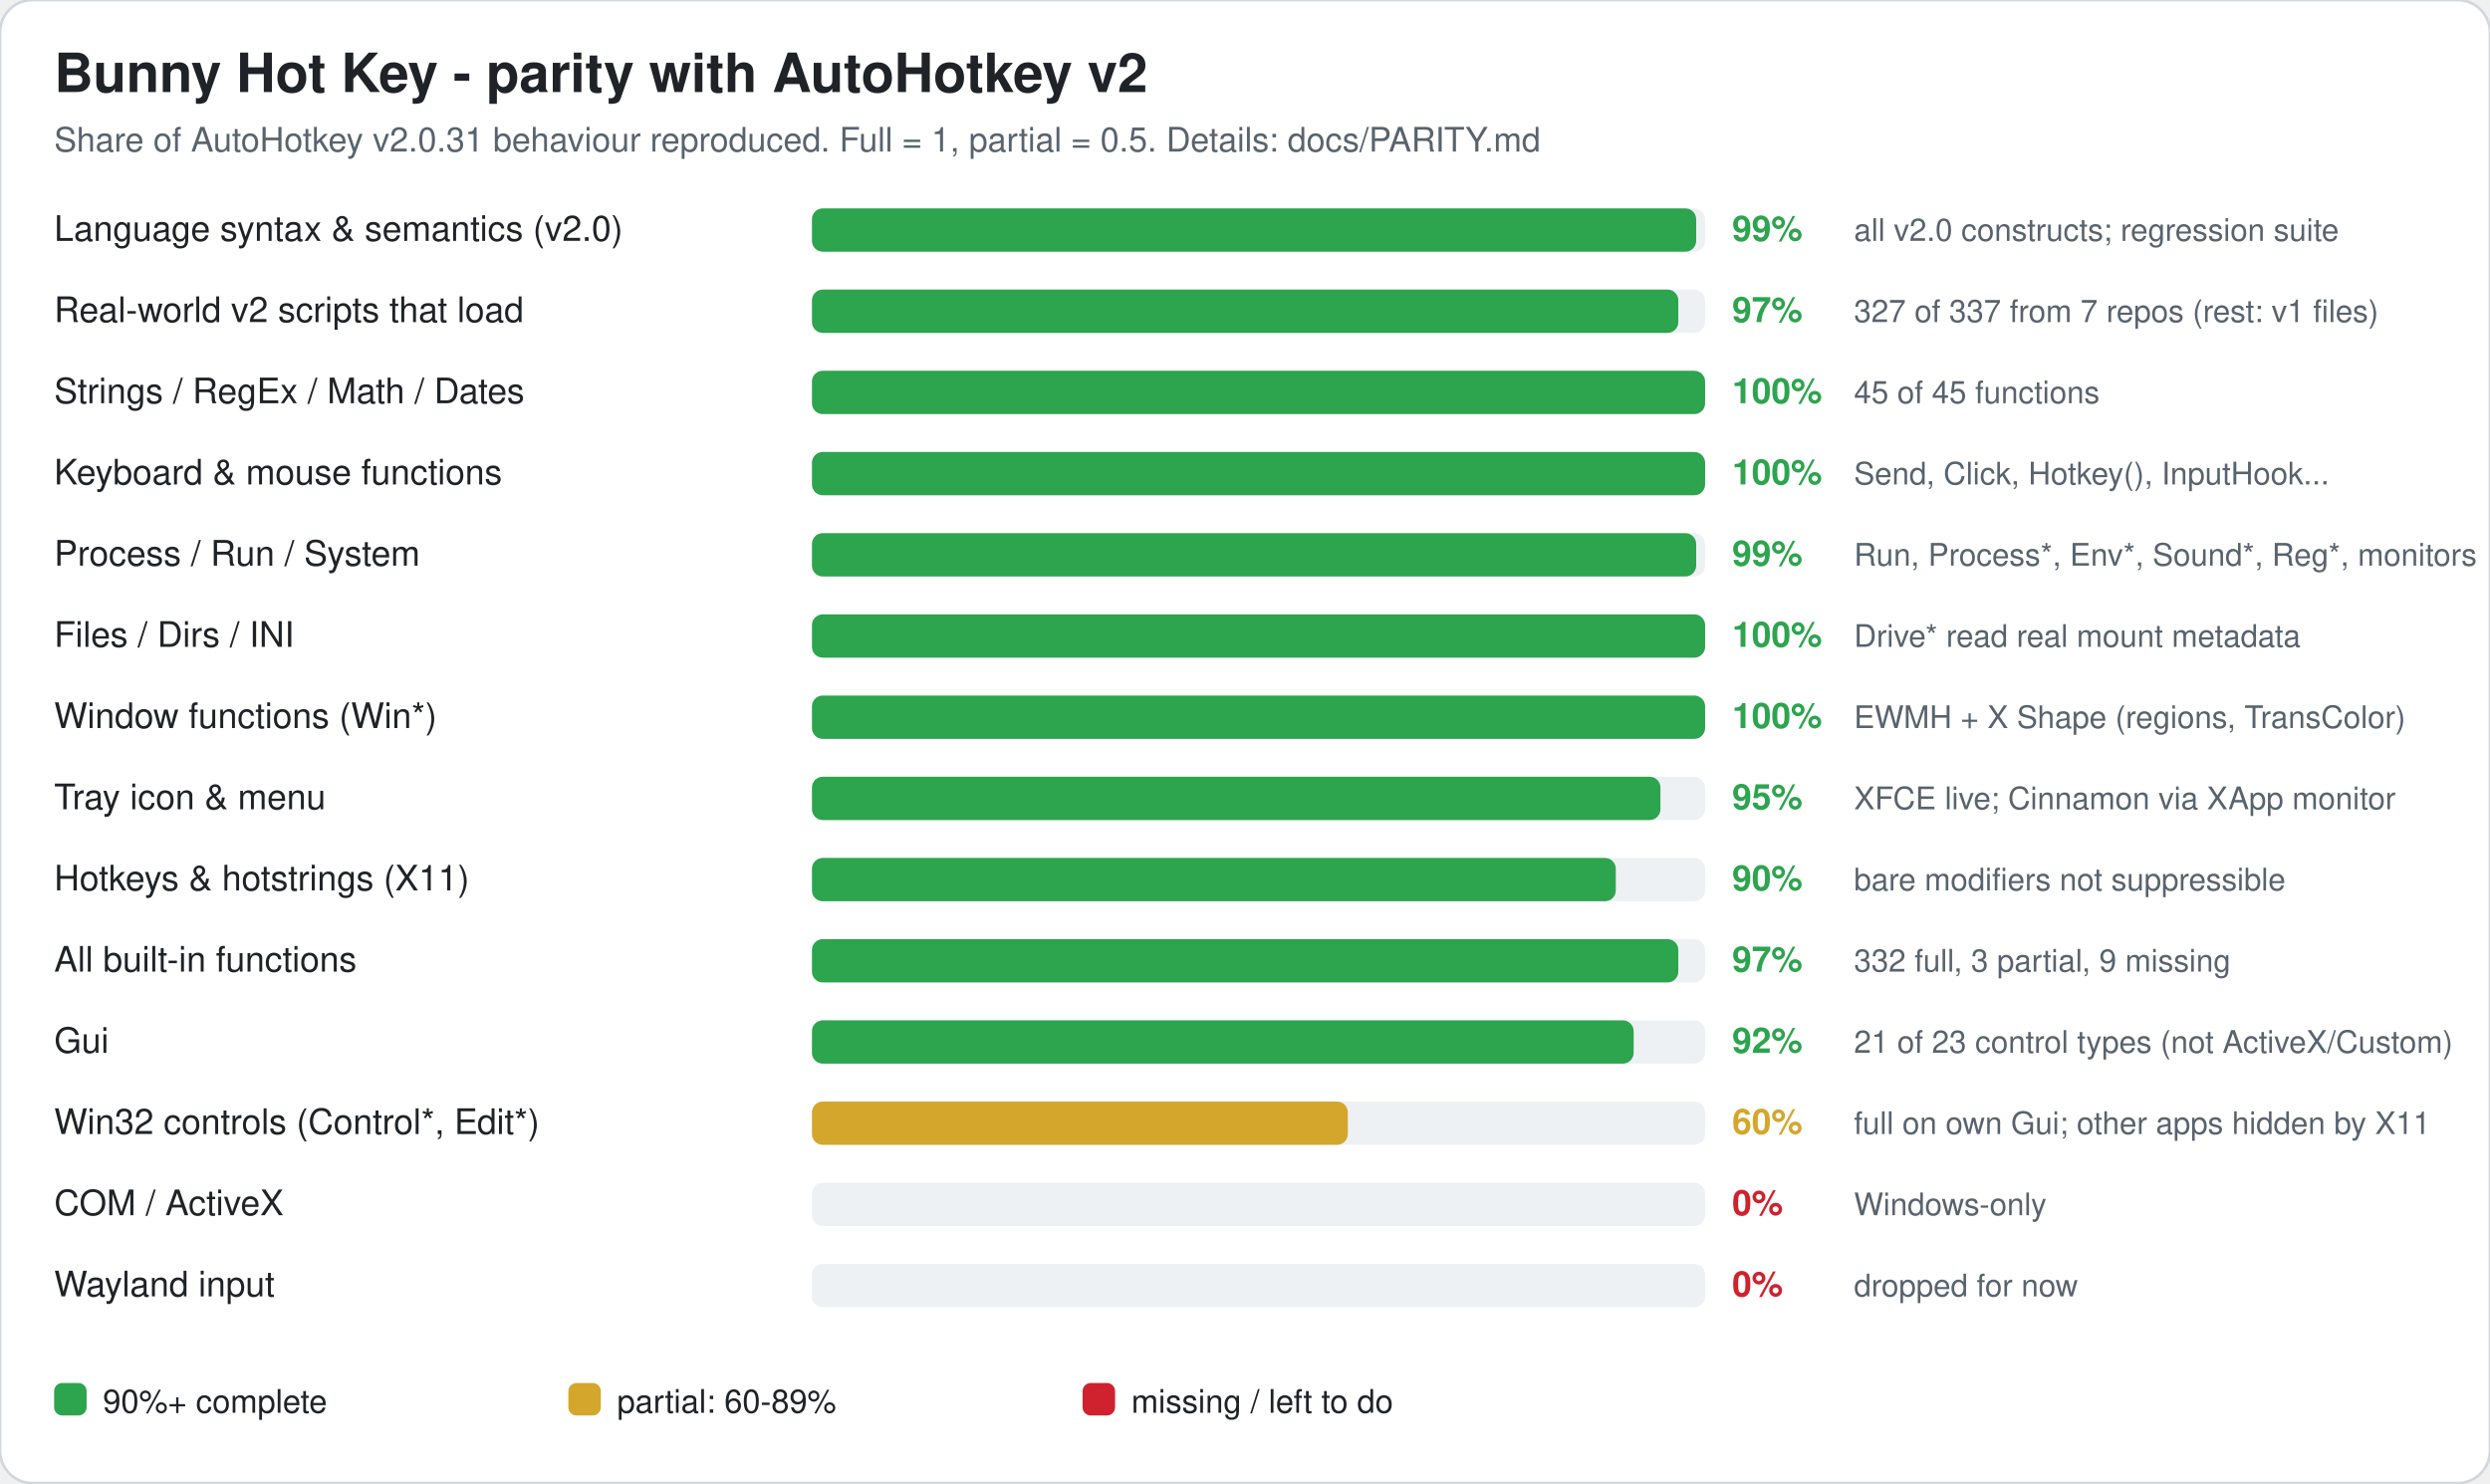
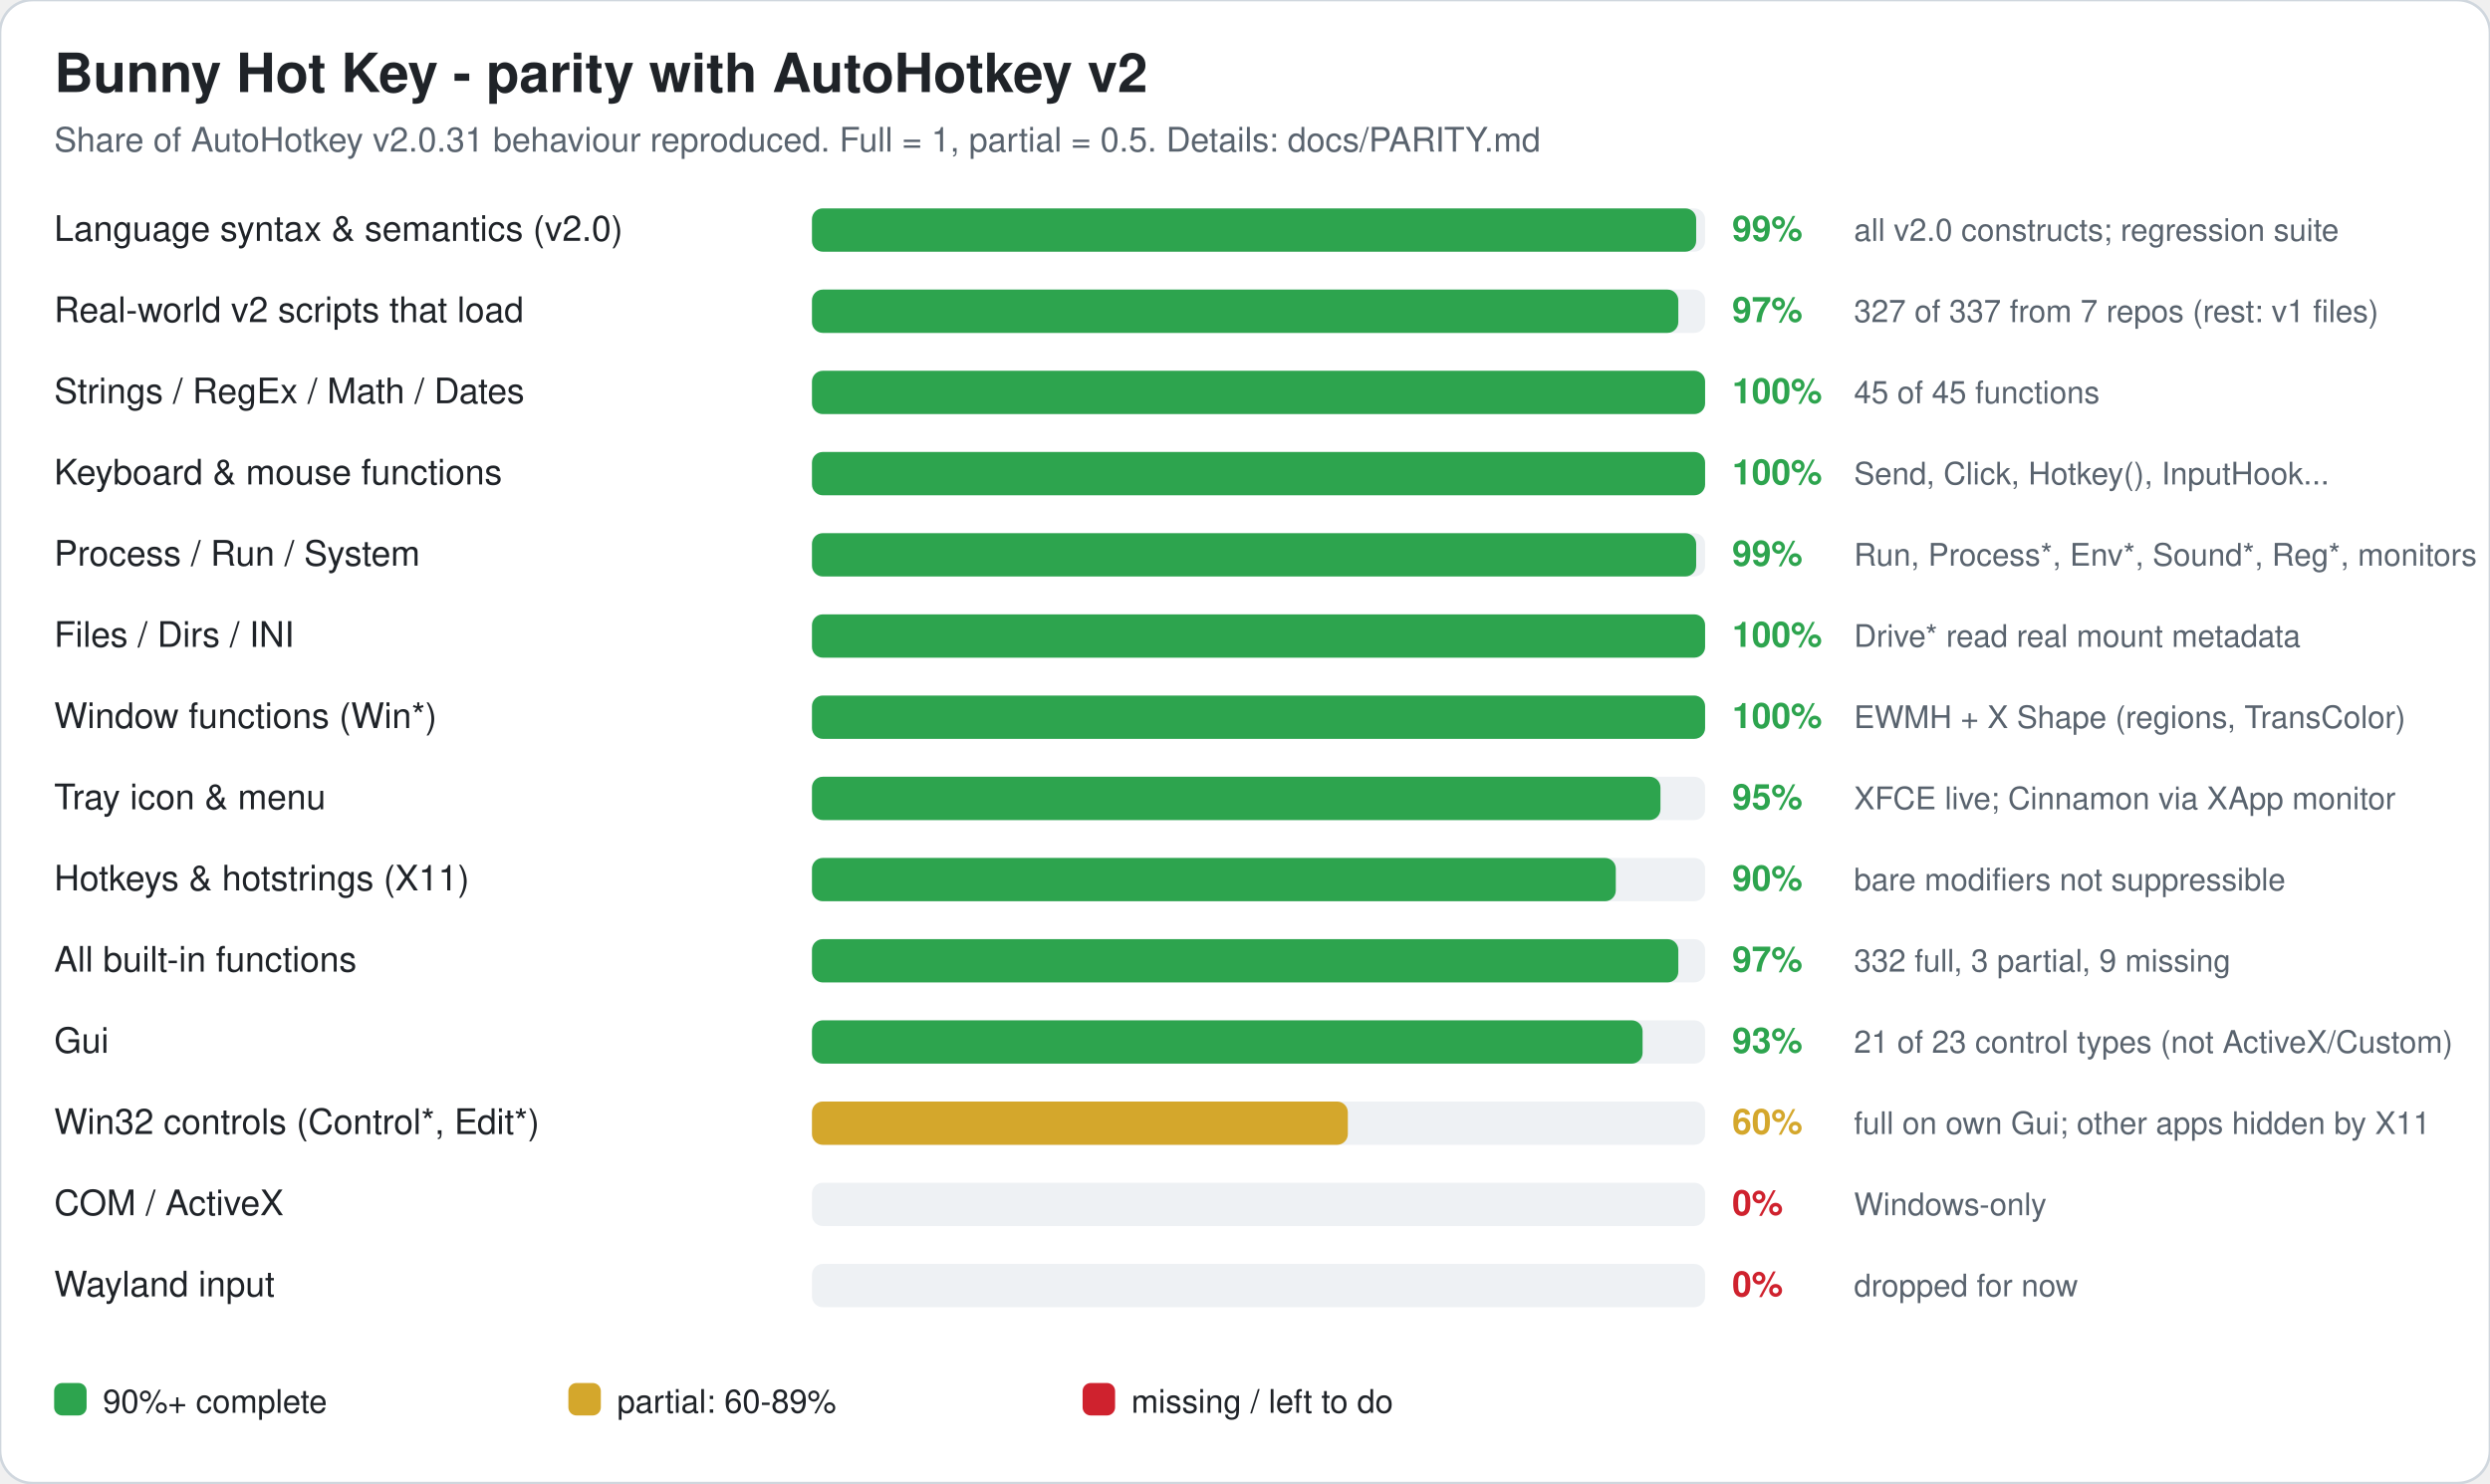
<svg xmlns="http://www.w3.org/2000/svg" width="920" height="548" viewBox="0 0 920 548" font-family="Segoe UI, Helvetica, Arial, sans-serif">
  <rect width="920" height="548" rx="12" fill="#ffffff" stroke="#d0d7de" />
  <text x="20" y="34" font-size="20" font-weight="700" fill="#1f2328">Bunny Hot Key - parity with AutoHotkey v2</text>
  <text x="20" y="56" font-size="12.5" fill="#59636e">Share of AutoHotkey v2.0.31 behaviour reproduced. Full = 1, partial = 0.5. Details: docs/PARITY.md</text>
  <text x="20" y="89" font-size="13" fill="#1f2328">Language syntax &amp; semantics (v2.0)</text>
  <rect x="300" y="77" width="330" height="16" rx="4" fill="#eef1f4" />
  <rect x="300" y="77" width="326.7" height="16" rx="4" fill="#2da44e" />
  <text x="640" y="89" font-size="13" font-weight="700" fill="#2da44e">99%</text>
  <text x="685" y="89" font-size="11.5" fill="#59636e">all v2.0 constructs; regression suite</text>
  <text x="20" y="119" font-size="13" fill="#1f2328">Real-world v2 scripts that load</text>
  <rect x="300" y="107" width="330" height="16" rx="4" fill="#eef1f4" />
  <rect x="300" y="107" width="320.1" height="16" rx="4" fill="#2da44e" />
  <text x="640" y="119" font-size="13" font-weight="700" fill="#2da44e">97%</text>
  <text x="685" y="119" font-size="11.5" fill="#59636e">327 of 337 from 7 repos (rest: v1 files)</text>
  <text x="20" y="149" font-size="13" fill="#1f2328">Strings / RegEx / Math / Dates</text>
  <rect x="300" y="137" width="330" height="16" rx="4" fill="#eef1f4" />
  <rect x="300" y="137" width="330.0" height="16" rx="4" fill="#2da44e" />
  <text x="640" y="149" font-size="13" font-weight="700" fill="#2da44e">100%</text>
  <text x="685" y="149" font-size="11.5" fill="#59636e">45 of 45 functions</text>
  <text x="20" y="179" font-size="13" fill="#1f2328">Keyboard &amp; mouse functions</text>
  <rect x="300" y="167" width="330" height="16" rx="4" fill="#eef1f4" />
  <rect x="300" y="167" width="330.0" height="16" rx="4" fill="#2da44e" />
  <text x="640" y="179" font-size="13" font-weight="700" fill="#2da44e">100%</text>
  <text x="685" y="179" font-size="11.5" fill="#59636e">Send, Click, Hotkey(), InputHook...</text>
  <text x="20" y="209" font-size="13" fill="#1f2328">Process / Run / System</text>
  <rect x="300" y="197" width="330" height="16" rx="4" fill="#eef1f4" />
  <rect x="300" y="197" width="326.7" height="16" rx="4" fill="#2da44e" />
  <text x="640" y="209" font-size="13" font-weight="700" fill="#2da44e">99%</text>
  <text x="685" y="209" font-size="11.5" fill="#59636e">Run, Process*, Env*, Sound*, Reg*, monitors</text>
  <text x="20" y="239" font-size="13" fill="#1f2328">Files / Dirs / INI</text>
  <rect x="300" y="227" width="330" height="16" rx="4" fill="#eef1f4" />
  <rect x="300" y="227" width="330.0" height="16" rx="4" fill="#2da44e" />
  <text x="640" y="239" font-size="13" font-weight="700" fill="#2da44e">100%</text>
  <text x="685" y="239" font-size="11.5" fill="#59636e">Drive* read real mount metadata</text>
  <text x="20" y="269" font-size="13" fill="#1f2328">Window functions (Win*)</text>
  <rect x="300" y="257" width="330" height="16" rx="4" fill="#eef1f4" />
  <rect x="300" y="257" width="330.0" height="16" rx="4" fill="#2da44e" />
  <text x="640" y="269" font-size="13" font-weight="700" fill="#2da44e">100%</text>
  <text x="685" y="269" font-size="11.5" fill="#59636e">EWMH + X Shape (regions, TransColor)</text>
  <text x="20" y="299" font-size="13" fill="#1f2328">Tray icon &amp; menu</text>
  <rect x="300" y="287" width="330" height="16" rx="4" fill="#eef1f4" />
  <rect x="300" y="287" width="313.5" height="16" rx="4" fill="#2da44e" />
  <text x="640" y="299" font-size="13" font-weight="700" fill="#2da44e">95%</text>
  <text x="685" y="299" font-size="11.5" fill="#59636e">XFCE live; Cinnamon via XApp monitor</text>
  <text x="20" y="329" font-size="13" fill="#1f2328">Hotkeys &amp; hotstrings (X11)</text>
  <rect x="300" y="317" width="330" height="16" rx="4" fill="#eef1f4" />
  <rect x="300" y="317" width="297.0" height="16" rx="4" fill="#2da44e" />
  <text x="640" y="329" font-size="13" font-weight="700" fill="#2da44e">90%</text>
  <text x="685" y="329" font-size="11.5" fill="#59636e">bare modifiers not suppressible</text>
  <text x="20" y="359" font-size="13" fill="#1f2328">All built-in functions</text>
  <rect x="300" y="347" width="330" height="16" rx="4" fill="#eef1f4" />
  <rect x="300" y="347" width="320.1" height="16" rx="4" fill="#2da44e" />
  <text x="640" y="359" font-size="13" font-weight="700" fill="#2da44e">97%</text>
  <text x="685" y="359" font-size="11.5" fill="#59636e">332 full, 3 partial, 9 missing</text>
  <text x="20" y="389" font-size="13" fill="#1f2328">Gui</text>
  <rect x="300" y="377" width="330" height="16" rx="4" fill="#eef1f4" />
-   <rect x="300" y="377" width="303.6" height="16" rx="4" fill="#2da44e" />
-   <text x="640" y="389" font-size="13" font-weight="700" fill="#2da44e">92%</text>
+   <rect x="300" y="377" width="306.9" height="16" rx="4" fill="#2da44e" />
+   <text x="640" y="389" font-size="13" font-weight="700" fill="#2da44e">93%</text>
  <text x="685" y="389" font-size="11.5" fill="#59636e">21 of 23 control types (not ActiveX/Custom)</text>
  <text x="20" y="419" font-size="13" fill="#1f2328">Win32 controls (Control*, Edit*)</text>
  <rect x="300" y="407" width="330" height="16" rx="4" fill="#eef1f4" />
  <rect x="300" y="407" width="198.0" height="16" rx="4" fill="#d4a72c" />
  <text x="640" y="419" font-size="13" font-weight="700" fill="#d4a72c">60%</text>
  <text x="685" y="419" font-size="11.5" fill="#59636e">full on own Gui; other apps hidden by X11</text>
  <text x="20" y="449" font-size="13" fill="#1f2328">COM / ActiveX</text>
  <rect x="300" y="437" width="330" height="16" rx="4" fill="#eef1f4" />
  <text x="640" y="449" font-size="13" font-weight="700" fill="#cf222e">0%</text>
  <text x="685" y="449" font-size="11.5" fill="#59636e">Windows-only</text>
  <text x="20" y="479" font-size="13" fill="#1f2328">Wayland input</text>
  <rect x="300" y="467" width="330" height="16" rx="4" fill="#eef1f4" />
  <text x="640" y="479" font-size="13" font-weight="700" fill="#cf222e">0%</text>
  <text x="685" y="479" font-size="11.5" fill="#59636e">dropped for now</text>
  <rect x="20" y="511" width="12" height="12" rx="3" fill="#2da44e" />
  <text x="38" y="522" font-size="12" fill="#1f2328">90%+ complete</text>
  <rect x="210" y="511" width="12" height="12" rx="3" fill="#d4a72c" />
  <text x="228" y="522" font-size="12" fill="#1f2328">partial: 60-89%</text>
  <rect x="400" y="511" width="12" height="12" rx="3" fill="#cf222e" />
  <text x="418" y="522" font-size="12" fill="#1f2328">missing / left to do</text>
</svg>
